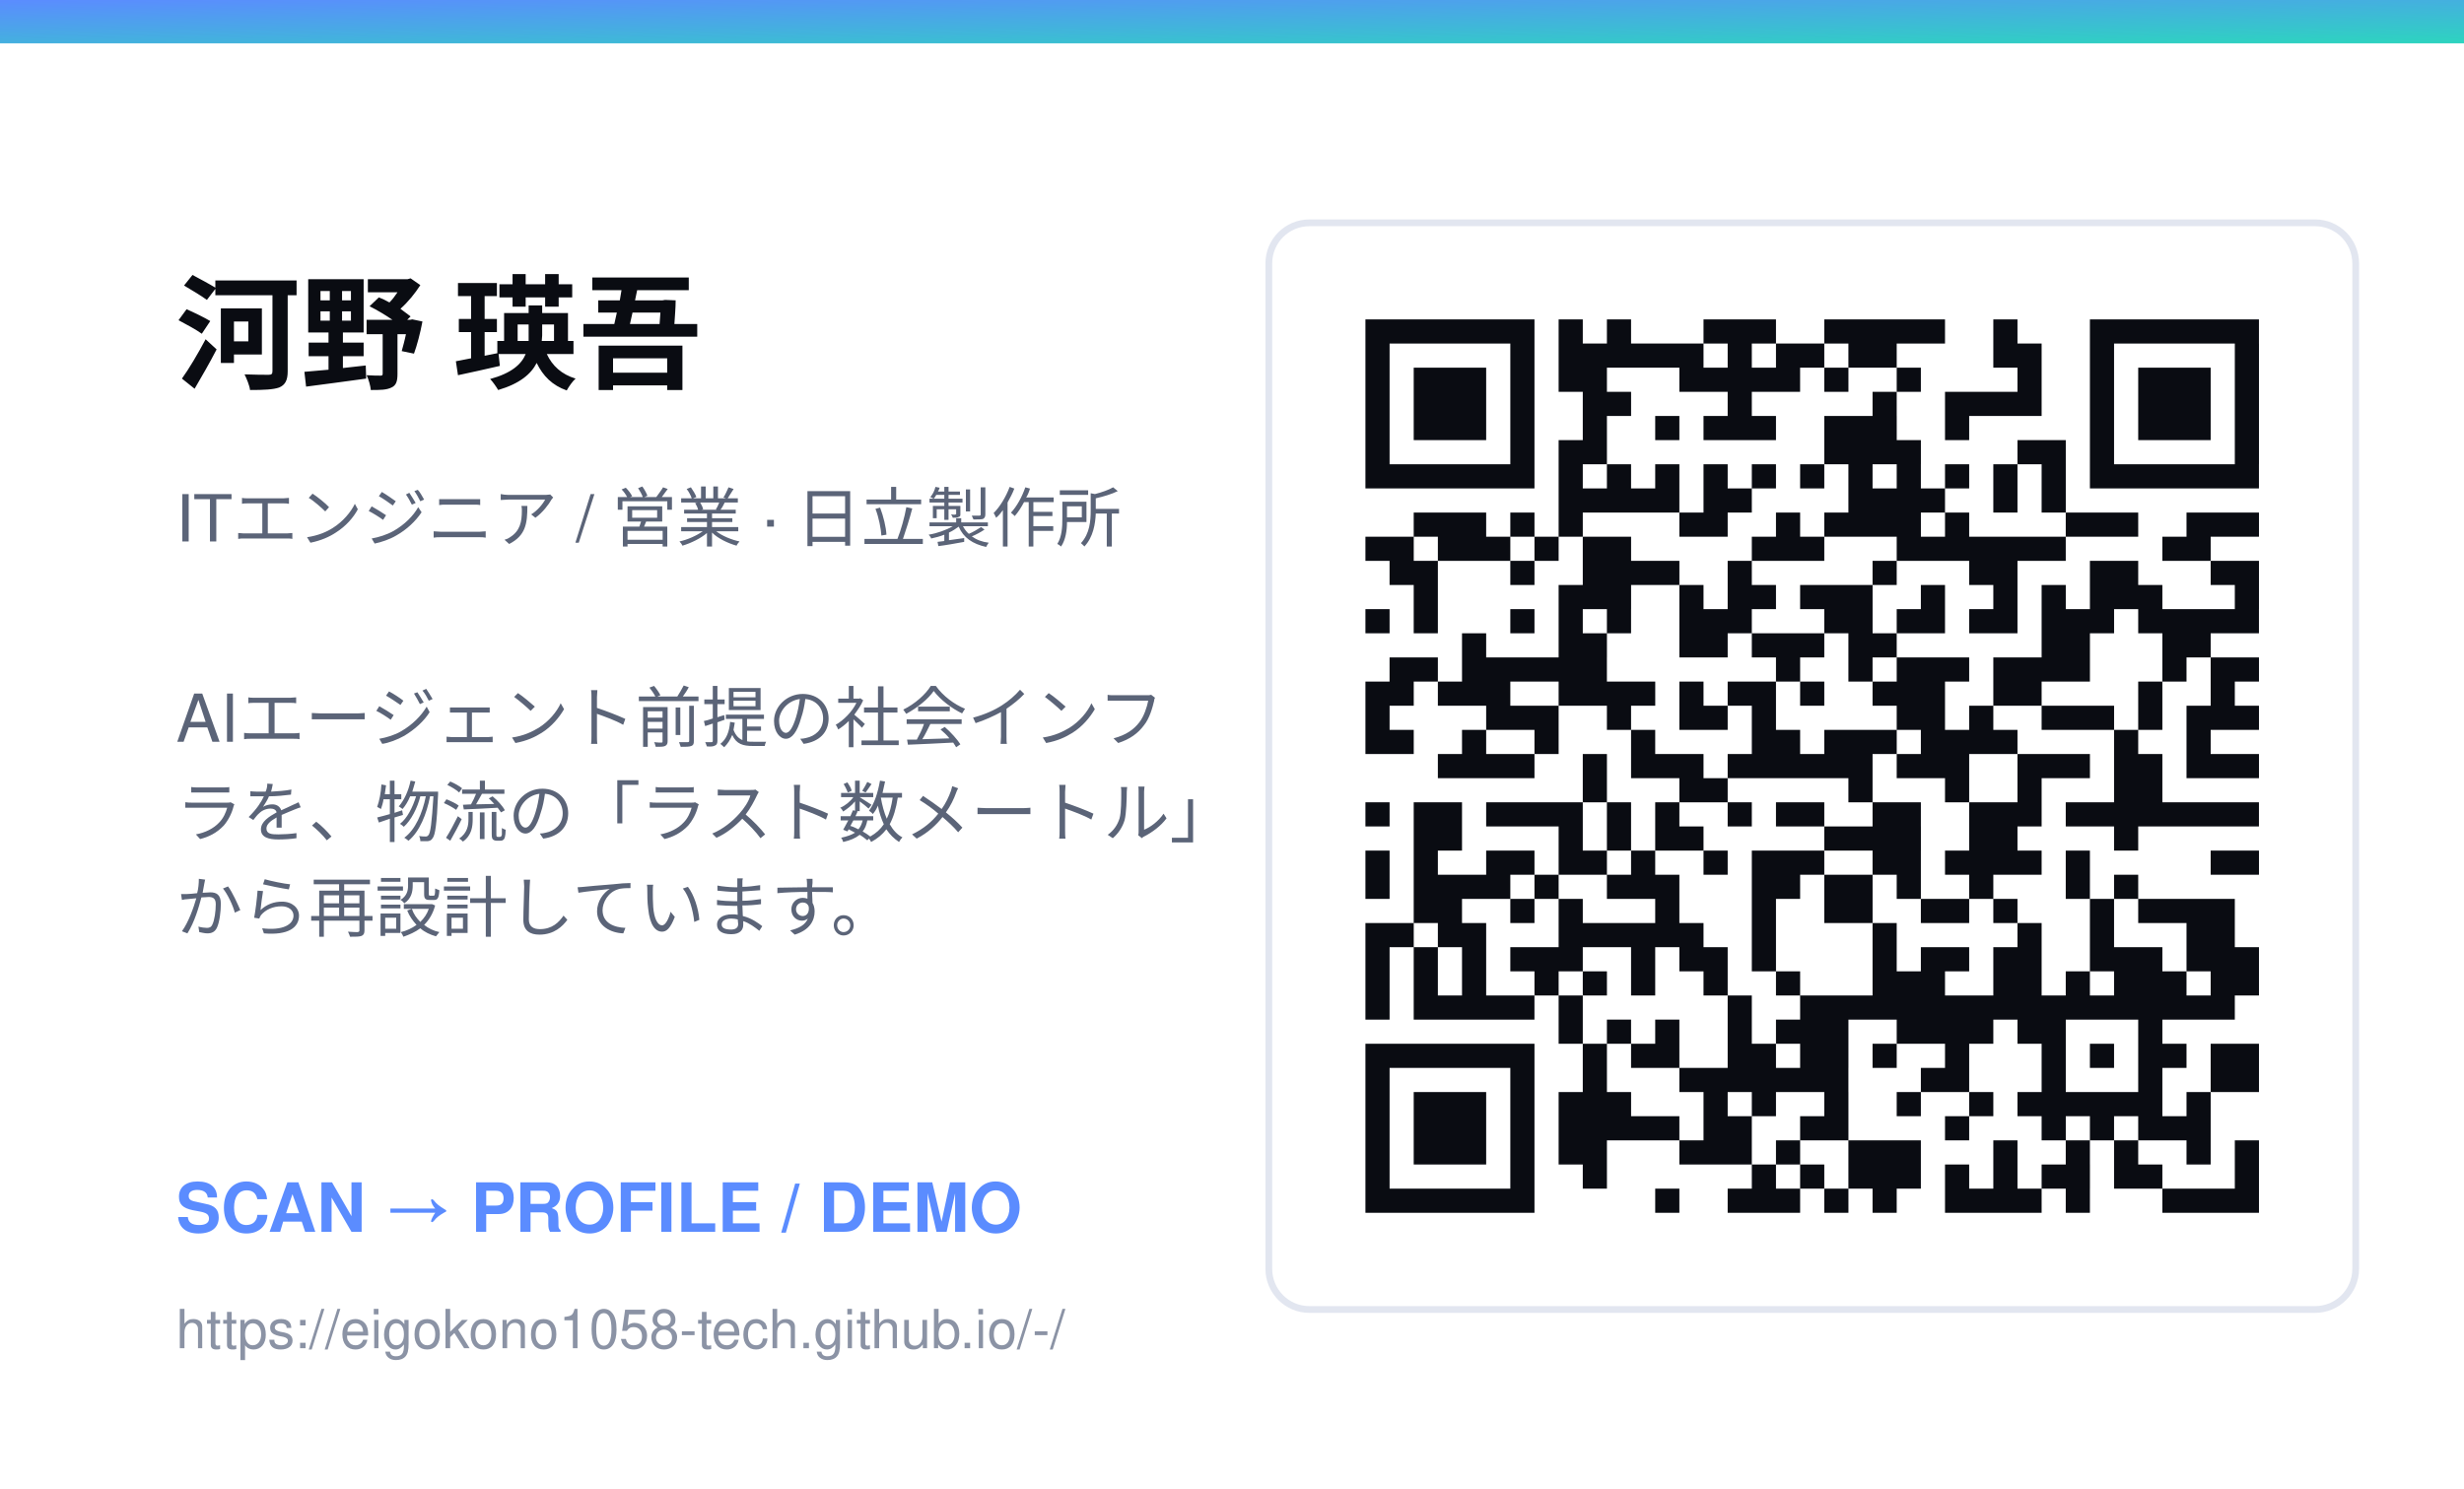
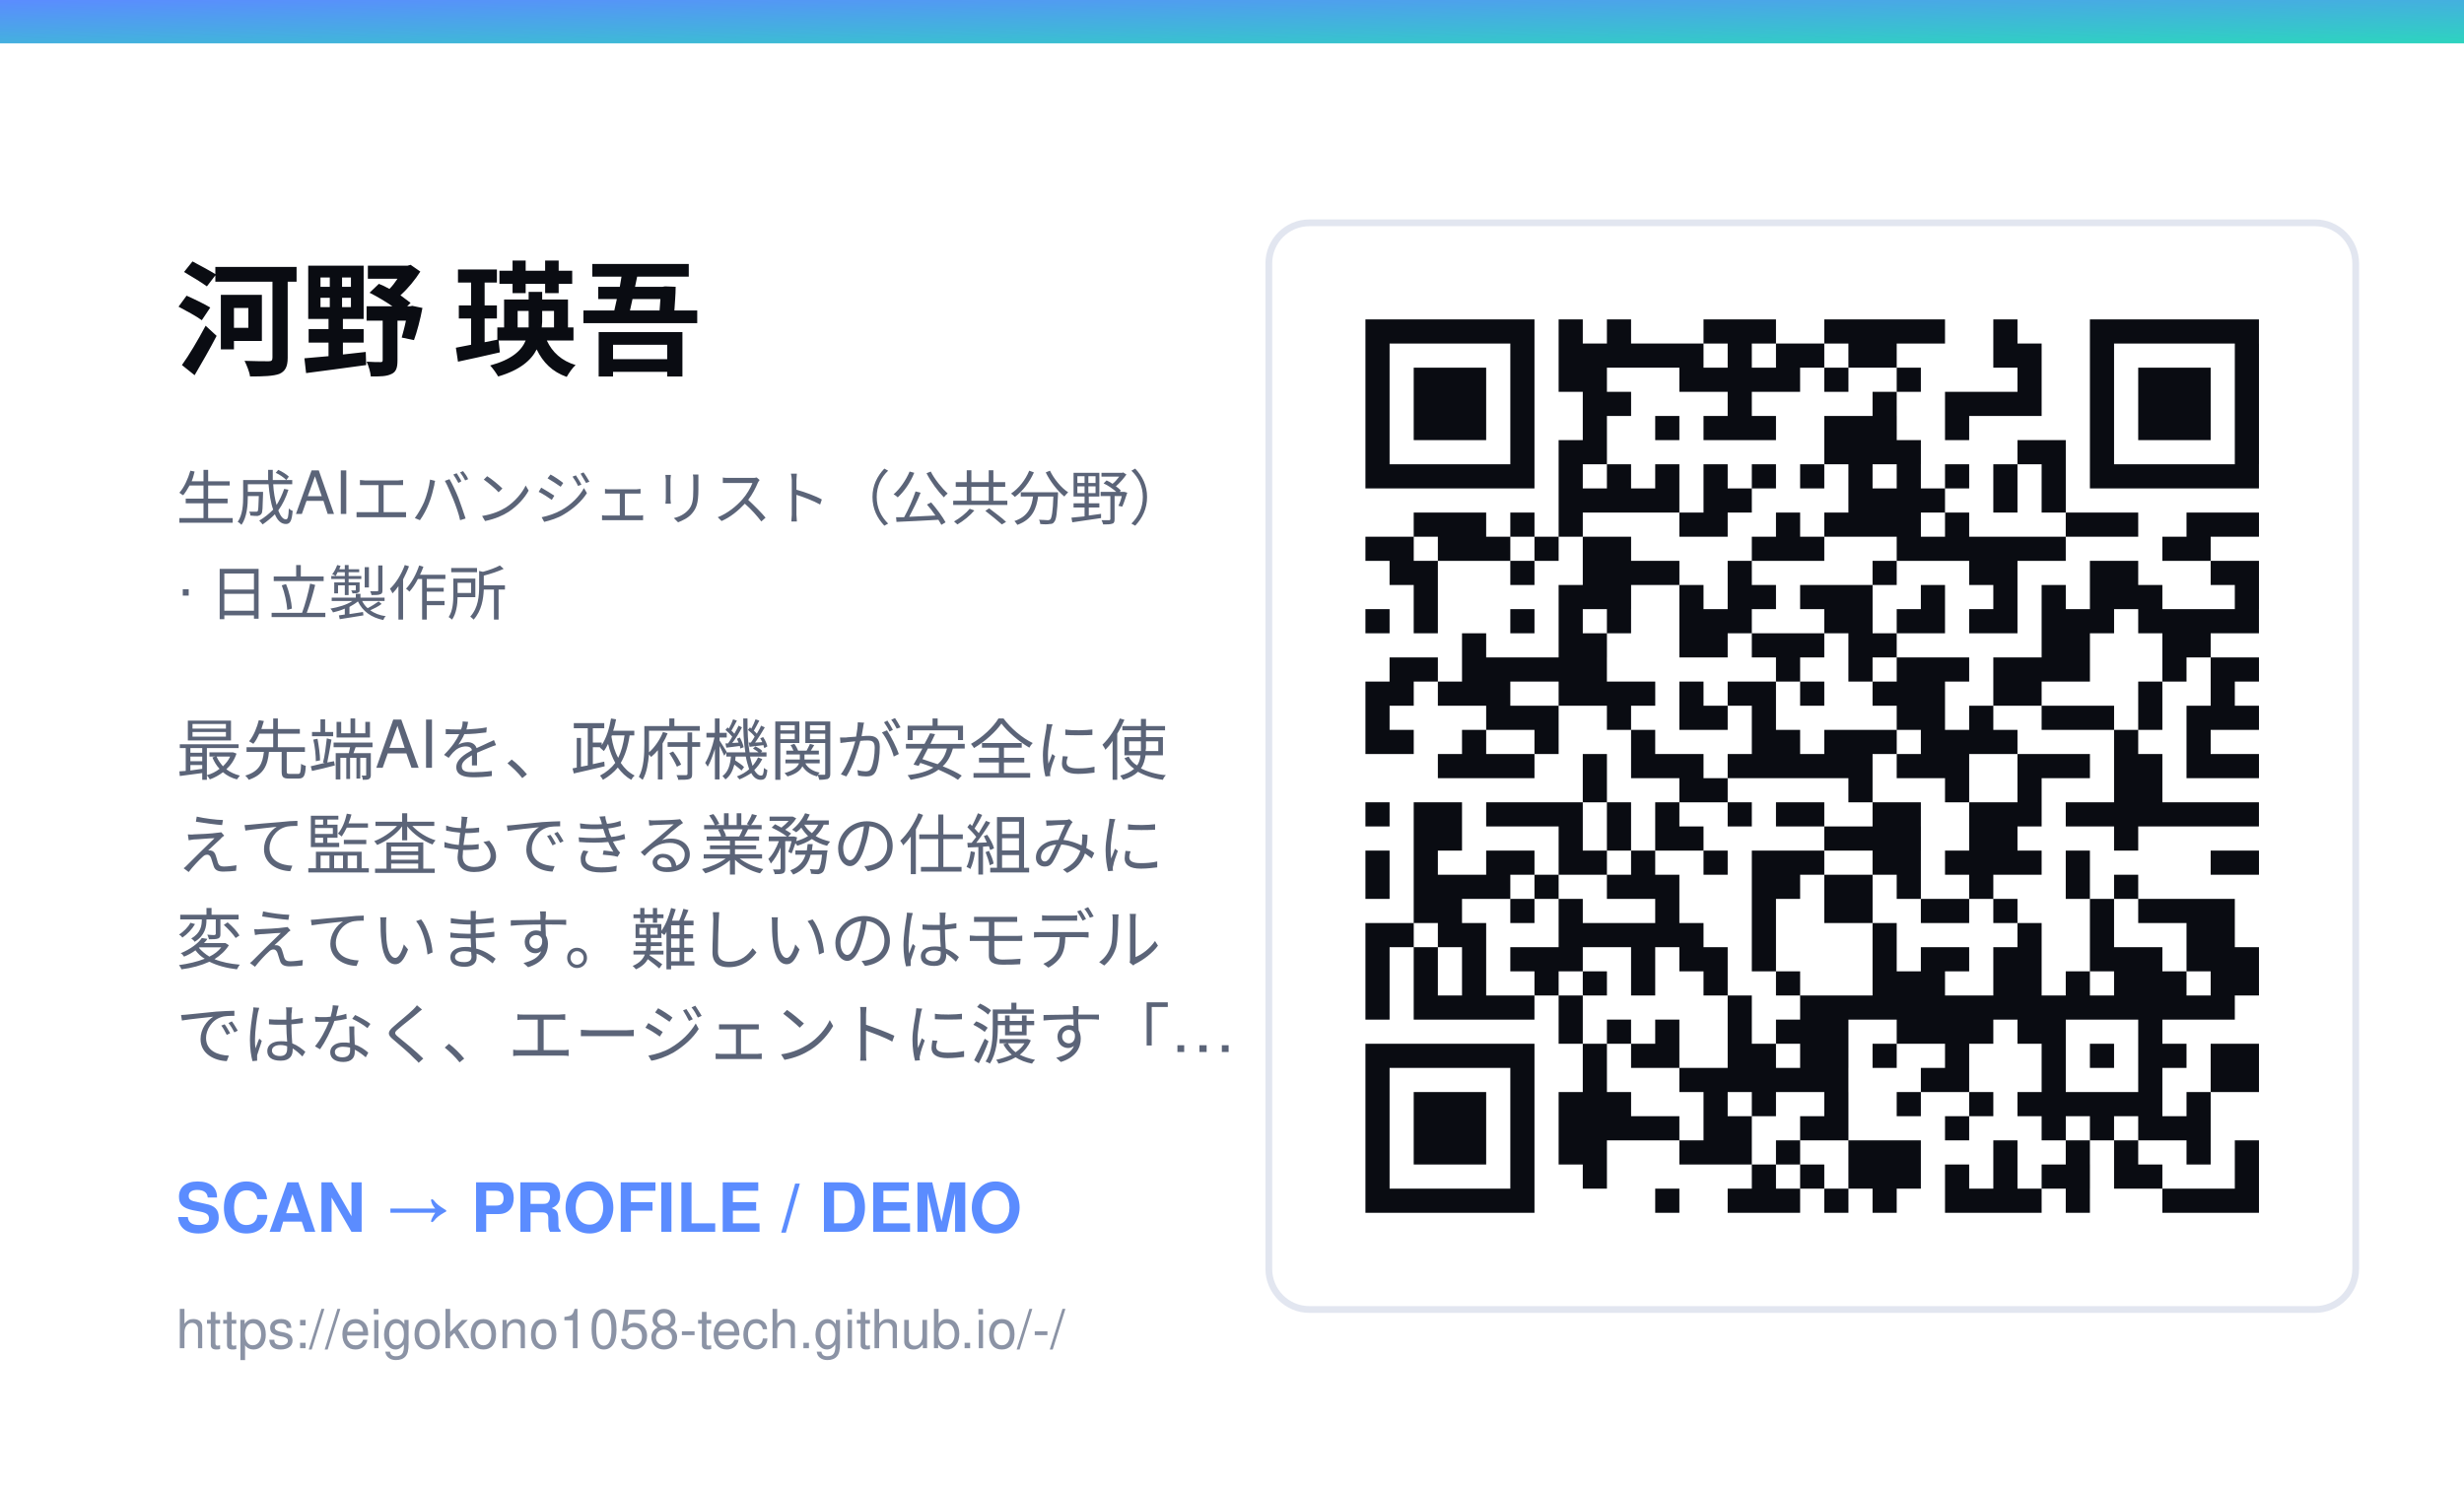
<svg xmlns="http://www.w3.org/2000/svg" width="91mm" height="55mm" viewBox="0 0 91 55">
  <defs>
    <linearGradient id="g" x1="0" y1="0" x2="1" y2="1">
      <stop offset="0" stop-color="#5b8cff" />
      <stop offset="1" stop-color="#2dd4bf" />
    </linearGradient>
  </defs>
  <rect width="91" height="55" fill="#ffffff" />
  <rect x="0" y="0" width="91" height="1.6" fill="url(#g)" />
  <g font-family="Helvetica, Arial, 'Hiragino Sans', 'Noto Sans JP', sans-serif">
-     <text x="6.5" y="14" font-size="4.60" font-weight="700" fill="#0a0c12">河野 瑛吾</text>
-     <text x="6.5" y="20" font-size="2.40" fill="#5b6478">ITエンジニア / 営業 · 日立製作所</text>
-     <text x="6.5" y="27.4" font-size="2.45" fill="#5b6478">AIエージェント前提の社会インフ</text>
-     <text x="6.5" y="30.9" font-size="2.45" fill="#5b6478">ラを、物流の「ラスト数メートル」</text>
-     <text x="6.5" y="34.4" font-size="2.45" fill="#5b6478">から再設計しています。</text>
+     <text x="6.5" y="13.5" font-size="4.60" font-weight="700" fill="#0a0c12">河野 瑛吾</text>
+     <text x="6.5" y="19.2" font-size="2.2" fill="#5b6478">生成AIエバンジェリスト（公共分野）</text>
+     <text x="6.5" y="22.5" font-size="2.2" fill="#5b6478">· 日立製作所</text>
+     <text x="6.5" y="28.6" font-size="2.45" fill="#5b6478">最先端AIを、政府機関が安全に使</text>
+     <text x="6.5" y="32.1" font-size="2.45" fill="#5b6478">えて監査もできる業務の仕組みに</text>
+     <text x="6.5" y="35.6" font-size="2.45" fill="#5b6478">変えています。難しいのはモデル</text>
+     <text x="6.5" y="39.1" font-size="2.45" fill="#5b6478">ではなく、エージェントに渡す「…</text>
    <text x="6.5" y="45.5" font-size="2.5" font-weight="700" fill="#5b8cff">SCAN → PROFILE / DEMO</text>
    <text x="6.5" y="49.8" font-size="2.0" fill="#8b93a5">https://eigokono1058-tech.github.io/-/</text>
  </g>
  <g transform="translate(46.86 8.23)">
    <rect x="0.00" y="0.00" width="40.14" height="40.14" rx="1.5" fill="#ffffff" stroke="#e2e6f0" stroke-width="0.25" />
    <path fill="#0a0c12" d="M3.568 3.568h6.243v0.892h-6.243zM10.703 3.568h0.892v0.892h-0.892zM12.486 3.568h0.892v0.892h-0.892zM16.054 3.568h2.676v0.892h-2.676zM20.514 3.568h4.459v0.892h-4.459zM26.757 3.568h0.892v0.892h-0.892zM30.324 3.568h6.243v0.892h-6.243zM3.568 4.459h0.892v0.892h-0.892zM8.919 4.459h0.892v0.892h-0.892zM10.703 4.459h5.351v0.892h-5.351zM16.946 4.459h0.892v0.892h-0.892zM18.730 4.459h1.784v0.892h-1.784zM21.405 4.459h1.784v0.892h-1.784zM26.757 4.459h1.784v0.892h-1.784zM30.324 4.459h0.892v0.892h-0.892zM35.676 4.459h0.892v0.892h-0.892zM3.568 5.351h0.892v0.892h-0.892zM5.351 5.351h2.676v0.892h-2.676zM8.919 5.351h0.892v0.892h-0.892zM10.703 5.351h1.784v0.892h-1.784zM15.162 5.351h4.459v0.892h-4.459zM20.514 5.351h0.892v0.892h-0.892zM23.189 5.351h0.892v0.892h-0.892zM27.649 5.351h0.892v0.892h-0.892zM30.324 5.351h0.892v0.892h-0.892zM32.108 5.351h2.676v0.892h-2.676zM35.676 5.351h0.892v0.892h-0.892zM3.568 6.243h0.892v0.892h-0.892zM5.351 6.243h2.676v0.892h-2.676zM8.919 6.243h0.892v0.892h-0.892zM11.595 6.243h1.784v0.892h-1.784zM16.946 6.243h0.892v0.892h-0.892zM22.297 6.243h0.892v0.892h-0.892zM24.973 6.243h3.568v0.892h-3.568zM30.324 6.243h0.892v0.892h-0.892zM32.108 6.243h2.676v0.892h-2.676zM35.676 6.243h0.892v0.892h-0.892zM3.568 7.135h0.892v0.892h-0.892zM5.351 7.135h2.676v0.892h-2.676zM8.919 7.135h0.892v0.892h-0.892zM11.595 7.135h0.892v0.892h-0.892zM14.270 7.135h0.892v0.892h-0.892zM16.054 7.135h2.676v0.892h-2.676zM20.514 7.135h2.676v0.892h-2.676zM24.973 7.135h0.892v0.892h-0.892zM30.324 7.135h0.892v0.892h-0.892zM32.108 7.135h2.676v0.892h-2.676zM35.676 7.135h0.892v0.892h-0.892zM3.568 8.027h0.892v0.892h-0.892zM8.919 8.027h0.892v0.892h-0.892zM10.703 8.027h1.784v0.892h-1.784zM20.514 8.027h3.568v0.892h-3.568zM27.649 8.027h1.784v0.892h-1.784zM30.324 8.027h0.892v0.892h-0.892zM35.676 8.027h0.892v0.892h-0.892zM3.568 8.919h6.243v0.892h-6.243zM10.703 8.919h0.892v0.892h-0.892zM12.486 8.919h0.892v0.892h-0.892zM14.270 8.919h0.892v0.892h-0.892zM16.054 8.919h0.892v0.892h-0.892zM17.838 8.919h0.892v0.892h-0.892zM19.622 8.919h0.892v0.892h-0.892zM21.405 8.919h0.892v0.892h-0.892zM23.189 8.919h0.892v0.892h-0.892zM24.973 8.919h0.892v0.892h-0.892zM26.757 8.919h0.892v0.892h-0.892zM28.541 8.919h0.892v0.892h-0.892zM30.324 8.919h6.243v0.892h-6.243zM10.703 9.811h4.459v0.892h-4.459zM16.054 9.811h1.784v0.892h-1.784zM21.405 9.811h3.568v0.892h-3.568zM26.757 9.811h0.892v0.892h-0.892zM28.541 9.811h0.892v0.892h-0.892zM5.351 10.703h2.676v0.892h-2.676zM8.919 10.703h0.892v0.892h-0.892zM10.703 10.703h0.892v0.892h-0.892zM15.162 10.703h1.784v0.892h-1.784zM18.730 10.703h0.892v0.892h-0.892zM20.514 10.703h3.568v0.892h-3.568zM24.973 10.703h0.892v0.892h-0.892zM29.432 10.703h2.676v0.892h-2.676zM33.892 10.703h2.676v0.892h-2.676zM3.568 11.595h1.784v0.892h-1.784zM6.243 11.595h2.676v0.892h-2.676zM9.811 11.595h0.892v0.892h-0.892zM11.595 11.595h1.784v0.892h-1.784zM17.838 11.595h2.676v0.892h-2.676zM23.189 11.595h6.243v0.892h-6.243zM33.000 11.595h1.784v0.892h-1.784zM4.459 12.486h1.784v0.892h-1.784zM8.919 12.486h0.892v0.892h-0.892zM11.595 12.486h3.568v0.892h-3.568zM16.946 12.486h0.892v0.892h-0.892zM22.297 12.486h0.892v0.892h-0.892zM25.865 12.486h1.784v0.892h-1.784zM30.324 12.486h1.784v0.892h-1.784zM34.784 12.486h1.784v0.892h-1.784zM5.351 13.378h0.892v0.892h-0.892zM10.703 13.378h2.676v0.892h-2.676zM15.162 13.378h0.892v0.892h-0.892zM16.946 13.378h1.784v0.892h-1.784zM19.622 13.378h2.676v0.892h-2.676zM24.081 13.378h0.892v0.892h-0.892zM26.757 13.378h0.892v0.892h-0.892zM28.541 13.378h0.892v0.892h-0.892zM30.324 13.378h2.676v0.892h-2.676zM35.676 13.378h0.892v0.892h-0.892zM3.568 14.270h0.892v0.892h-0.892zM5.351 14.270h0.892v0.892h-0.892zM8.919 14.270h0.892v0.892h-0.892zM10.703 14.270h0.892v0.892h-0.892zM12.486 14.270h0.892v0.892h-0.892zM15.162 14.270h2.676v0.892h-2.676zM20.514 14.270h1.784v0.892h-1.784zM23.189 14.270h1.784v0.892h-1.784zM25.865 14.270h1.784v0.892h-1.784zM28.541 14.270h2.676v0.892h-2.676zM32.108 14.270h4.459v0.892h-4.459zM7.135 15.162h0.892v0.892h-0.892zM10.703 15.162h1.784v0.892h-1.784zM15.162 15.162h1.784v0.892h-1.784zM17.838 15.162h2.676v0.892h-2.676zM21.405 15.162h1.784v0.892h-1.784zM28.541 15.162h1.784v0.892h-1.784zM33.000 15.162h1.784v0.892h-1.784zM4.459 16.054h1.784v0.892h-1.784zM7.135 16.054h5.351v0.892h-5.351zM18.730 16.054h0.892v0.892h-0.892zM21.405 16.054h0.892v0.892h-0.892zM23.189 16.054h2.676v0.892h-2.676zM26.757 16.054h3.568v0.892h-3.568zM33.000 16.054h0.892v0.892h-0.892zM34.784 16.054h1.784v0.892h-1.784zM3.568 16.946h1.784v0.892h-1.784zM6.243 16.946h2.676v0.892h-2.676zM10.703 16.946h3.568v0.892h-3.568zM15.162 16.946h0.892v0.892h-0.892zM16.946 16.946h1.784v0.892h-1.784zM19.622 16.946h0.892v0.892h-0.892zM22.297 16.946h2.676v0.892h-2.676zM26.757 16.946h1.784v0.892h-1.784zM32.108 16.946h0.892v0.892h-0.892zM34.784 16.946h0.892v0.892h-0.892zM3.568 17.838h0.892v0.892h-0.892zM8.027 17.838h2.676v0.892h-2.676zM12.486 17.838h0.892v0.892h-0.892zM15.162 17.838h1.784v0.892h-1.784zM17.838 17.838h0.892v0.892h-0.892zM23.189 17.838h1.784v0.892h-1.784zM25.865 17.838h0.892v0.892h-0.892zM28.541 17.838h2.676v0.892h-2.676zM32.108 17.838h0.892v0.892h-0.892zM33.892 17.838h2.676v0.892h-2.676zM3.568 18.730h1.784v0.892h-1.784zM7.135 18.730h0.892v0.892h-0.892zM9.811 18.730h0.892v0.892h-0.892zM13.378 18.730h0.892v0.892h-0.892zM17.838 18.730h1.784v0.892h-1.784zM20.514 18.730h2.676v0.892h-2.676zM24.081 18.730h3.568v0.892h-3.568zM31.216 18.730h0.892v0.892h-0.892zM33.892 18.730h0.892v0.892h-0.892zM6.243 19.622h3.568v0.892h-3.568zM11.595 19.622h0.892v0.892h-0.892zM13.378 19.622h2.676v0.892h-2.676zM16.946 19.622h5.351v0.892h-5.351zM23.189 19.622h2.676v0.892h-2.676zM27.649 19.622h2.676v0.892h-2.676zM31.216 19.622h1.784v0.892h-1.784zM33.892 19.622h2.676v0.892h-2.676zM11.595 20.514h0.892v0.892h-0.892zM15.162 20.514h1.784v0.892h-1.784zM21.405 20.514h0.892v0.892h-0.892zM24.973 20.514h0.892v0.892h-0.892zM27.649 20.514h0.892v0.892h-0.892zM31.216 20.514h1.784v0.892h-1.784zM3.568 21.405h0.892v0.892h-0.892zM5.351 21.405h1.784v0.892h-1.784zM8.027 21.405h3.568v0.892h-3.568zM12.486 21.405h0.892v0.892h-0.892zM14.270 21.405h0.892v0.892h-0.892zM16.946 21.405h0.892v0.892h-0.892zM18.730 21.405h1.784v0.892h-1.784zM22.297 21.405h1.784v0.892h-1.784zM25.865 21.405h2.676v0.892h-2.676zM29.432 21.405h7.135v0.892h-7.135zM5.351 22.297h1.784v0.892h-1.784zM10.703 22.297h0.892v0.892h-0.892zM12.486 22.297h0.892v0.892h-0.892zM14.270 22.297h1.784v0.892h-1.784zM20.514 22.297h3.568v0.892h-3.568zM25.865 22.297h1.784v0.892h-1.784zM31.216 22.297h0.892v0.892h-0.892zM3.568 23.189h0.892v0.892h-0.892zM5.351 23.189h0.892v0.892h-0.892zM8.027 23.189h1.784v0.892h-1.784zM10.703 23.189h1.784v0.892h-1.784zM13.378 23.189h0.892v0.892h-0.892zM16.054 23.189h0.892v0.892h-0.892zM17.838 23.189h2.676v0.892h-2.676zM22.297 23.189h1.784v0.892h-1.784zM24.973 23.189h3.568v0.892h-3.568zM29.432 23.189h0.892v0.892h-0.892zM34.784 23.189h1.784v0.892h-1.784zM3.568 24.081h0.892v0.892h-0.892zM5.351 24.081h3.568v0.892h-3.568zM9.811 24.081h0.892v0.892h-0.892zM12.486 24.081h2.676v0.892h-2.676zM17.838 24.081h1.784v0.892h-1.784zM20.514 24.081h1.784v0.892h-1.784zM23.189 24.081h0.892v0.892h-0.892zM25.865 24.081h0.892v0.892h-0.892zM29.432 24.081h0.892v0.892h-0.892zM31.216 24.081h0.892v0.892h-0.892zM5.351 24.973h1.784v0.892h-1.784zM8.919 24.973h0.892v0.892h-0.892zM10.703 24.973h0.892v0.892h-0.892zM14.270 24.973h0.892v0.892h-0.892zM17.838 24.973h0.892v0.892h-0.892zM20.514 24.973h1.784v0.892h-1.784zM24.081 24.973h1.784v0.892h-1.784zM26.757 24.973h0.892v0.892h-0.892zM30.324 24.973h0.892v0.892h-0.892zM32.108 24.973h3.568v0.892h-3.568zM3.568 25.865h1.784v0.892h-1.784zM6.243 25.865h1.784v0.892h-1.784zM10.703 25.865h5.351v0.892h-5.351zM17.838 25.865h0.892v0.892h-0.892zM22.297 25.865h0.892v0.892h-0.892zM27.649 25.865h0.892v0.892h-0.892zM30.324 25.865h0.892v0.892h-0.892zM33.892 25.865h1.784v0.892h-1.784zM3.568 26.757h0.892v0.892h-0.892zM5.351 26.757h0.892v0.892h-0.892zM7.135 26.757h0.892v0.892h-0.892zM8.919 26.757h2.676v0.892h-2.676zM13.378 26.757h0.892v0.892h-0.892zM15.162 26.757h1.784v0.892h-1.784zM17.838 26.757h0.892v0.892h-0.892zM22.297 26.757h0.892v0.892h-0.892zM24.081 26.757h1.784v0.892h-1.784zM26.757 26.757h1.784v0.892h-1.784zM30.324 26.757h2.676v0.892h-2.676zM33.892 26.757h2.676v0.892h-2.676zM3.568 27.649h0.892v0.892h-0.892zM5.351 27.649h0.892v0.892h-0.892zM7.135 27.649h0.892v0.892h-0.892zM9.811 27.649h0.892v0.892h-0.892zM11.595 27.649h0.892v0.892h-0.892zM13.378 27.649h0.892v0.892h-0.892zM16.054 27.649h0.892v0.892h-0.892zM18.730 27.649h0.892v0.892h-0.892zM22.297 27.649h2.676v0.892h-2.676zM26.757 27.649h1.784v0.892h-1.784zM29.432 27.649h0.892v0.892h-0.892zM31.216 27.649h2.676v0.892h-2.676zM34.784 27.649h1.784v0.892h-1.784zM3.568 28.541h0.892v0.892h-0.892zM5.351 28.541h4.459v0.892h-4.459zM10.703 28.541h0.892v0.892h-0.892zM16.946 28.541h0.892v0.892h-0.892zM19.622 28.541h16.054v0.892h-16.054zM10.703 29.432h0.892v0.892h-0.892zM12.486 29.432h0.892v0.892h-0.892zM14.270 29.432h0.892v0.892h-0.892zM16.946 29.432h0.892v0.892h-0.892zM18.730 29.432h2.676v0.892h-2.676zM23.189 29.432h3.568v0.892h-3.568zM27.649 29.432h1.784v0.892h-1.784zM32.108 29.432h0.892v0.892h-0.892zM3.568 30.324h6.243v0.892h-6.243zM11.595 30.324h0.892v0.892h-0.892zM13.378 30.324h1.784v0.892h-1.784zM16.946 30.324h1.784v0.892h-1.784zM19.622 30.324h1.784v0.892h-1.784zM22.297 30.324h0.892v0.892h-0.892zM24.973 30.324h0.892v0.892h-0.892zM28.541 30.324h0.892v0.892h-0.892zM30.324 30.324h0.892v0.892h-0.892zM32.108 30.324h1.784v0.892h-1.784zM34.784 30.324h1.784v0.892h-1.784zM3.568 31.216h0.892v0.892h-0.892zM8.919 31.216h0.892v0.892h-0.892zM11.595 31.216h0.892v0.892h-0.892zM15.162 31.216h6.243v0.892h-6.243zM24.081 31.216h1.784v0.892h-1.784zM28.541 31.216h0.892v0.892h-0.892zM32.108 31.216h0.892v0.892h-0.892zM34.784 31.216h1.784v0.892h-1.784zM3.568 32.108h0.892v0.892h-0.892zM5.351 32.108h2.676v0.892h-2.676zM8.919 32.108h0.892v0.892h-0.892zM10.703 32.108h2.676v0.892h-2.676zM16.054 32.108h0.892v0.892h-0.892zM17.838 32.108h0.892v0.892h-0.892zM20.514 32.108h0.892v0.892h-0.892zM23.189 32.108h0.892v0.892h-0.892zM25.865 32.108h0.892v0.892h-0.892zM27.649 32.108h5.351v0.892h-5.351zM33.892 32.108h0.892v0.892h-0.892zM3.568 33.000h0.892v0.892h-0.892zM5.351 33.000h2.676v0.892h-2.676zM8.919 33.000h0.892v0.892h-0.892zM10.703 33.000h4.459v0.892h-4.459zM16.054 33.000h1.784v0.892h-1.784zM19.622 33.000h1.784v0.892h-1.784zM24.973 33.000h0.892v0.892h-0.892zM28.541 33.000h0.892v0.892h-0.892zM30.324 33.000h0.892v0.892h-0.892zM32.108 33.000h2.676v0.892h-2.676zM3.568 33.892h0.892v0.892h-0.892zM5.351 33.892h2.676v0.892h-2.676zM8.919 33.892h0.892v0.892h-0.892zM10.703 33.892h1.784v0.892h-1.784zM15.162 33.892h2.676v0.892h-2.676zM18.730 33.892h0.892v0.892h-0.892zM21.405 33.892h2.676v0.892h-2.676zM26.757 33.892h0.892v0.892h-0.892zM29.432 33.892h0.892v0.892h-0.892zM31.216 33.892h0.892v0.892h-0.892zM33.892 33.892h0.892v0.892h-0.892zM35.676 33.892h0.892v0.892h-0.892zM3.568 34.784h0.892v0.892h-0.892zM8.919 34.784h0.892v0.892h-0.892zM11.595 34.784h0.892v0.892h-0.892zM17.838 34.784h0.892v0.892h-0.892zM19.622 34.784h0.892v0.892h-0.892zM21.405 34.784h2.676v0.892h-2.676zM24.973 34.784h0.892v0.892h-0.892zM26.757 34.784h0.892v0.892h-0.892zM28.541 34.784h1.784v0.892h-1.784zM31.216 34.784h1.784v0.892h-1.784zM35.676 34.784h0.892v0.892h-0.892zM3.568 35.676h6.243v0.892h-6.243zM14.270 35.676h0.892v0.892h-0.892zM16.946 35.676h2.676v0.892h-2.676zM20.514 35.676h0.892v0.892h-0.892zM22.297 35.676h0.892v0.892h-0.892zM24.973 35.676h3.568v0.892h-3.568zM29.432 35.676h0.892v0.892h-0.892zM33.000 35.676h3.568v0.892h-3.568z" />
  </g>
</svg>
